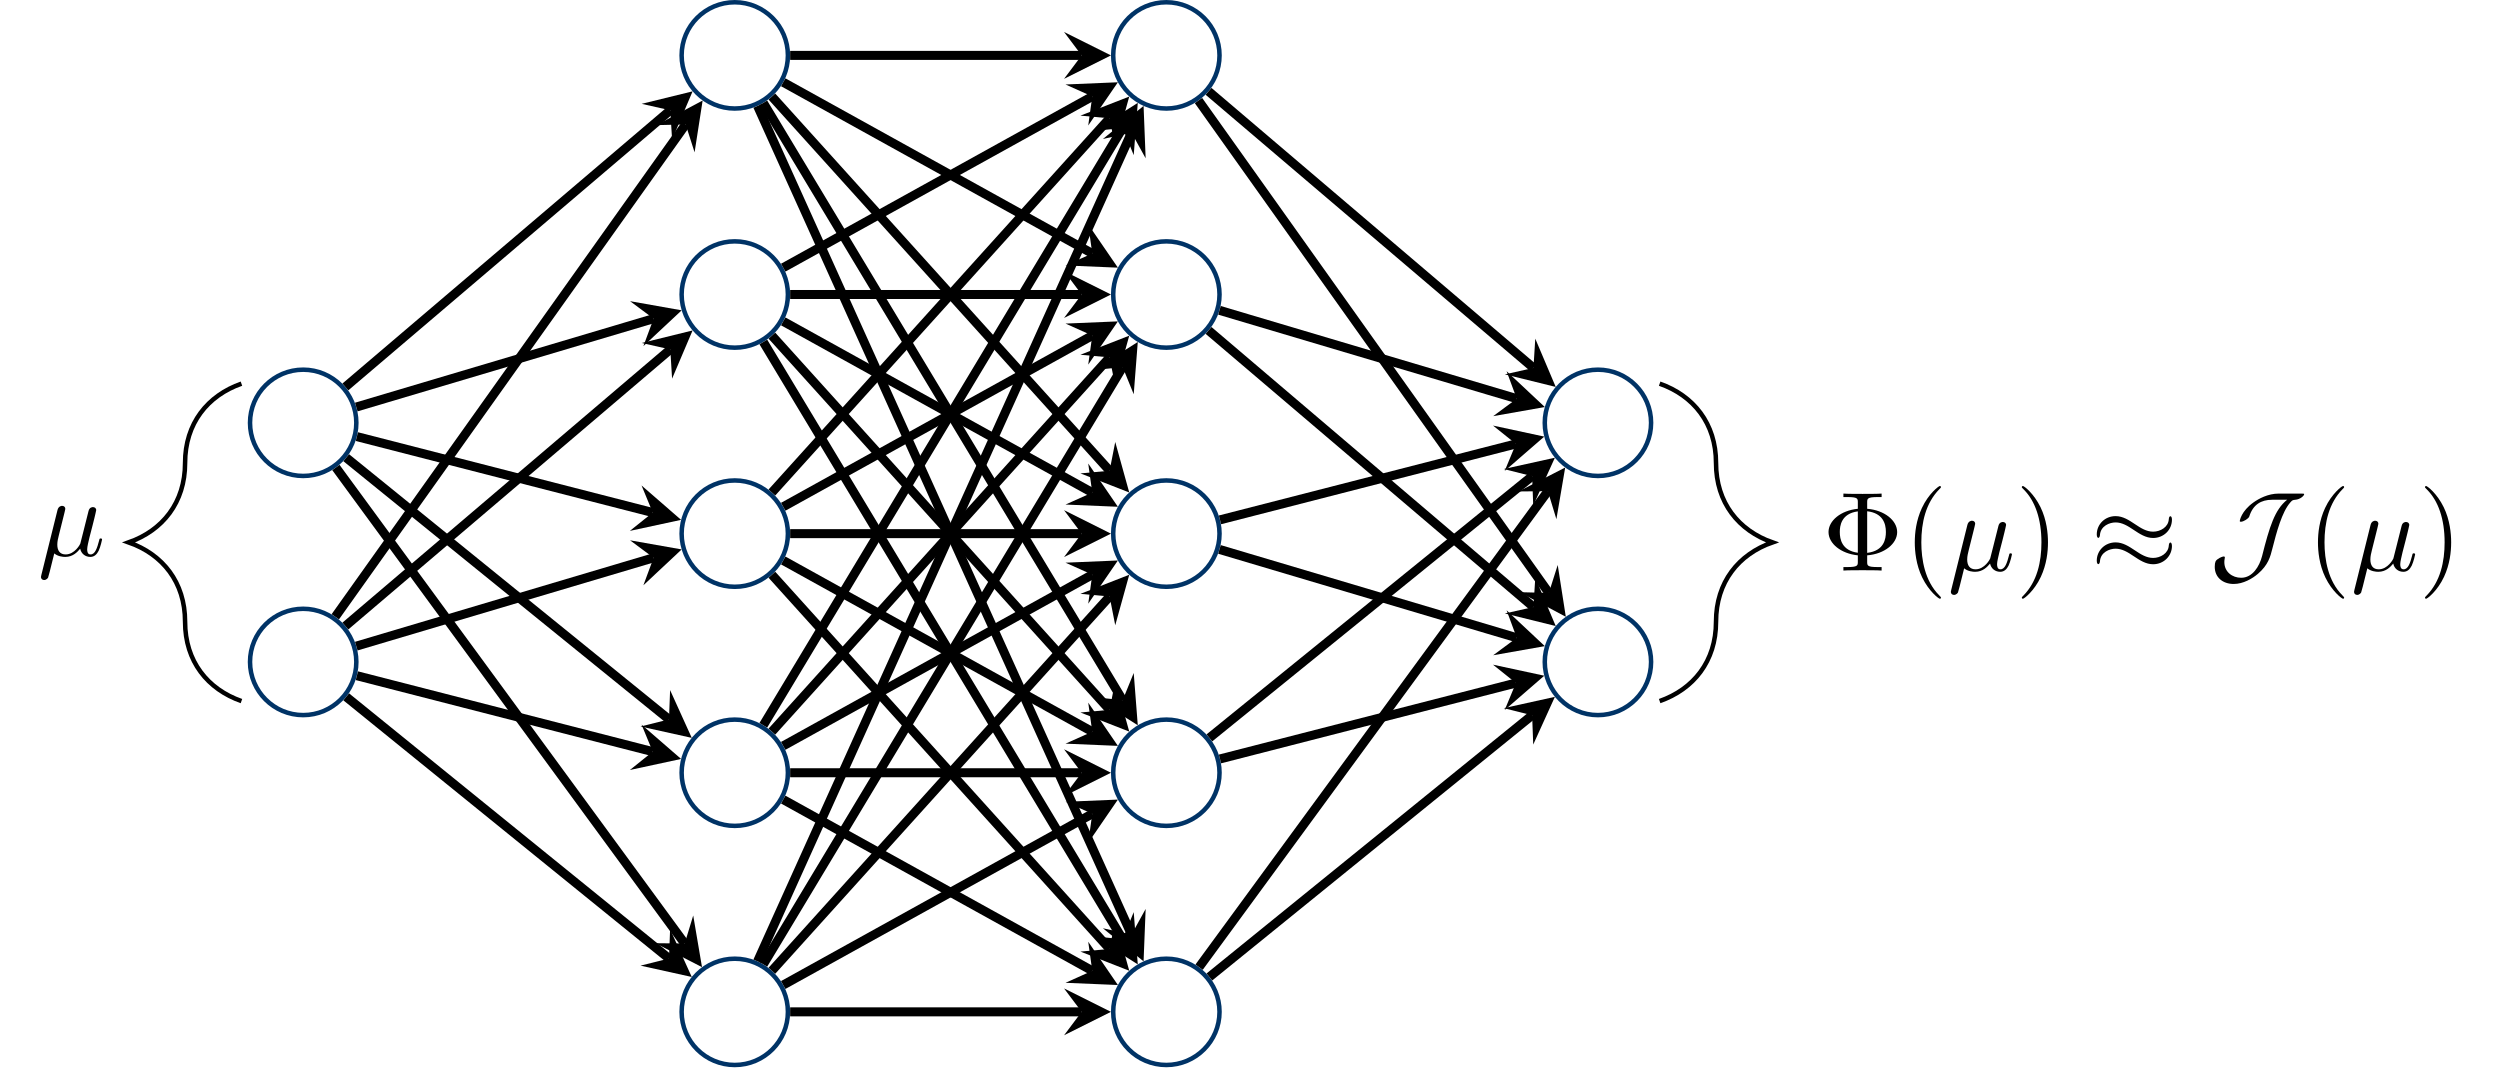
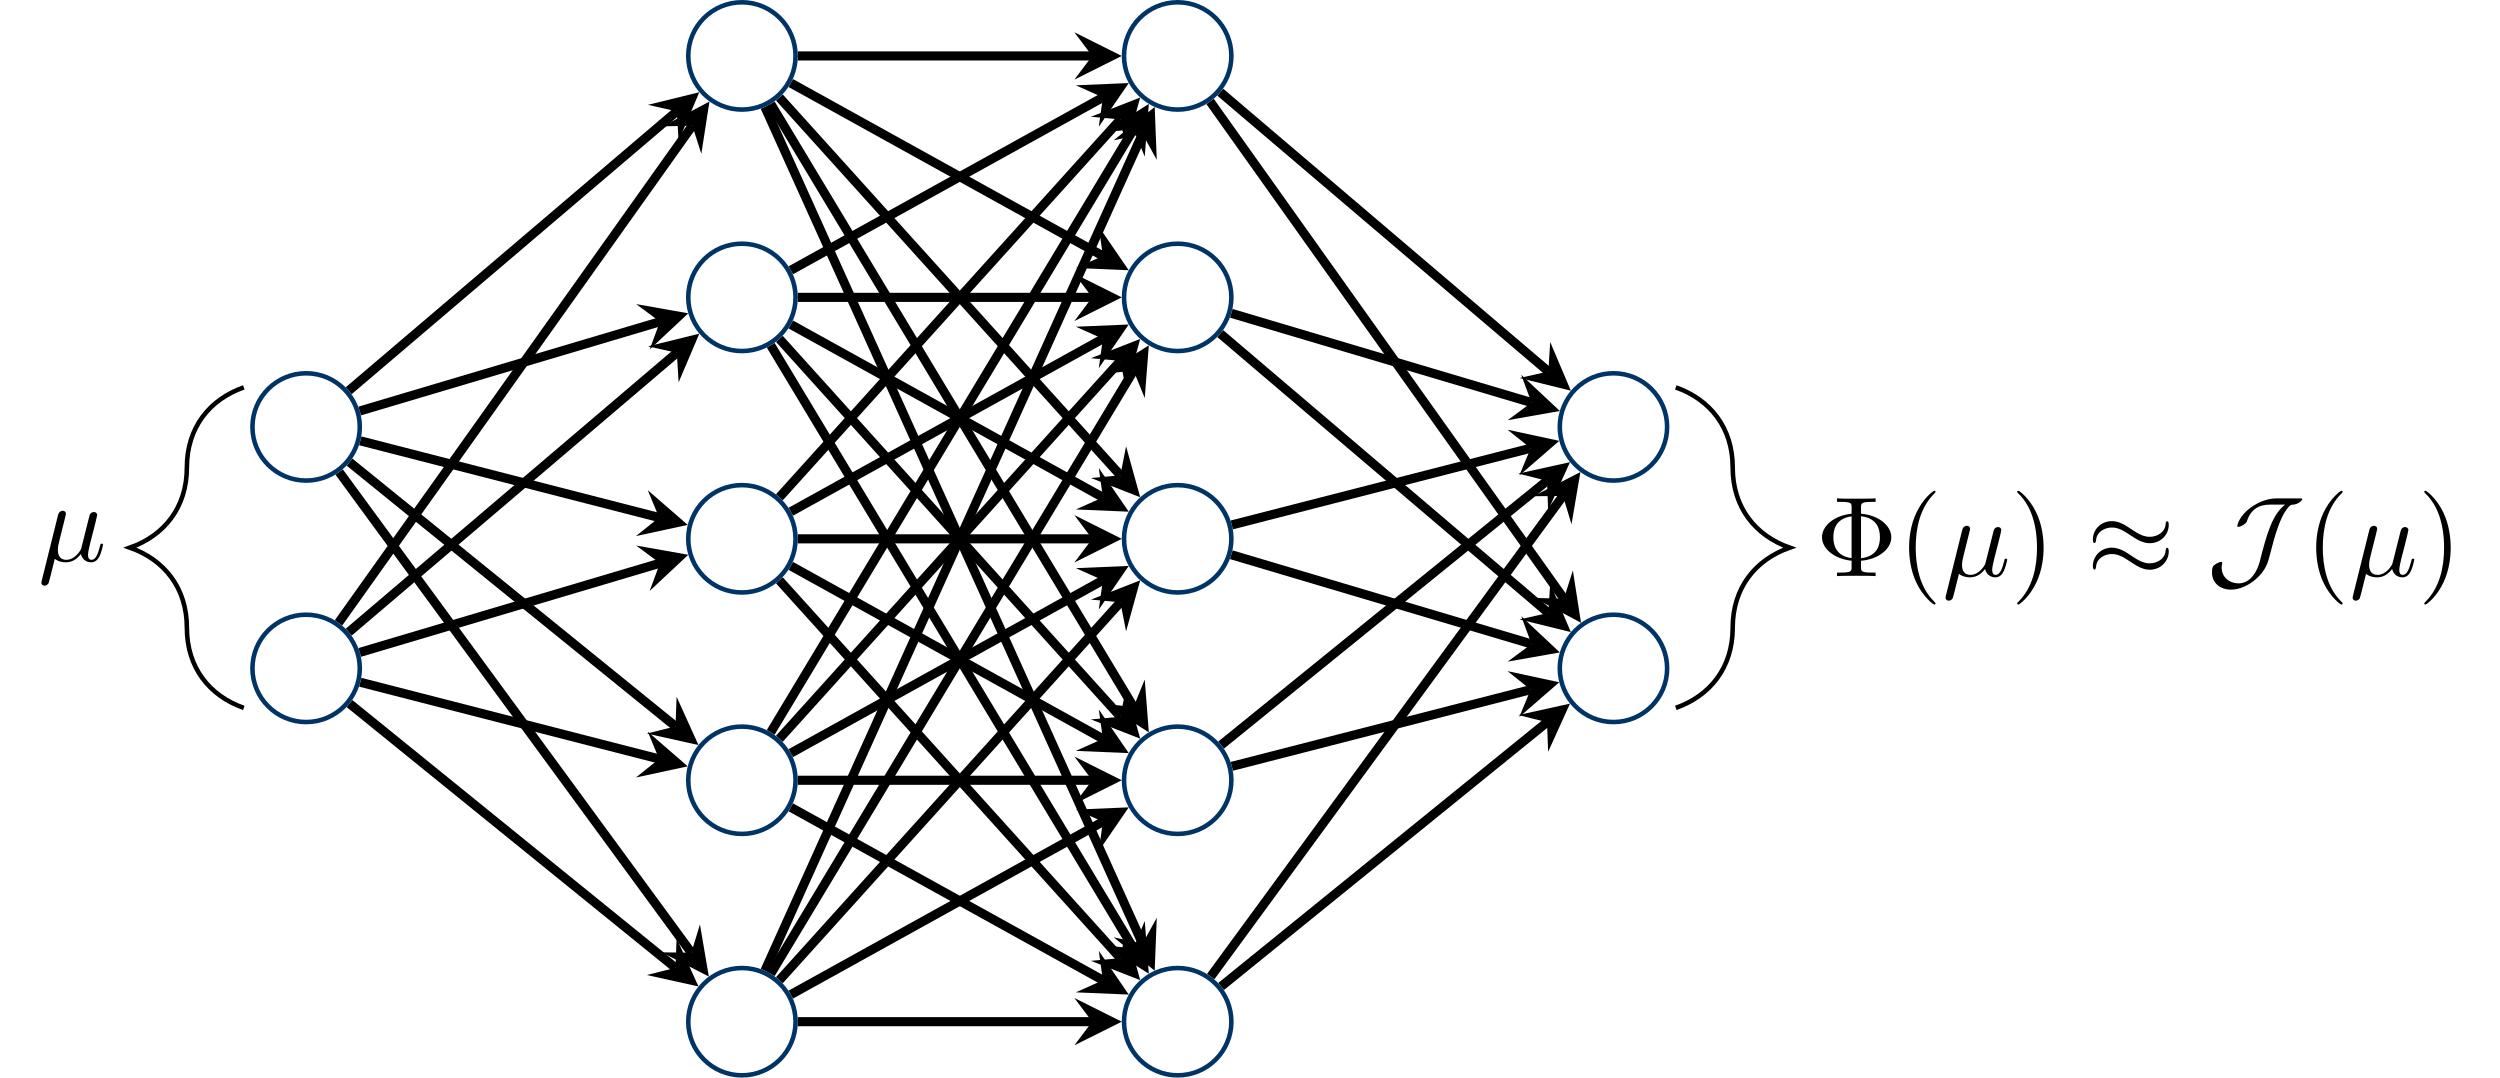
- <svg xmlns="http://www.w3.org/2000/svg" version="1.1" width="220.919pt" height="94.309pt" viewBox="0 -94.309 220.919 94.309">
+ <svg xmlns="http://www.w3.org/2000/svg" version="1.1" width="218.793pt" height="94.309pt" viewBox="0 -94.309 218.793 94.309">
  <g id="page1">
    <g transform="matrix(1 0 0 -1 0 0)">
      <path d="M31.488 56.945C31.488 59.539 29.387 61.641 26.793 61.641C24.199 61.641 22.094 59.539 22.094 56.945C22.094 54.352 24.199 52.25 26.793 52.25C29.387 52.25 31.488 54.352 31.488 56.945Z" stroke="#036" fill="none" stroke-width=".399" />
      <path d="M31.488 35.816C31.488 38.41 29.387 40.512 26.793 40.512C24.199 40.512 22.094 38.41 22.094 35.816C22.094 33.223 24.199 31.117 26.793 31.117C29.387 31.117 31.488 33.223 31.488 35.816Z" stroke="#036" fill="none" stroke-width=".399" stroke-miterlimit="10" />
      <path d="M69.625 68.285C69.625 70.879 67.523 72.981 64.93 72.981C62.336 72.981 60.234 70.879 60.234 68.285C60.234 65.691 62.336 63.586 64.93 63.586C67.523 63.586 69.625 65.691 69.625 68.285Z" stroke="#036" fill="none" stroke-width=".399" stroke-miterlimit="10" />
      <path d="M69.625 89.414C69.625 92.008 67.523 94.109 64.93 94.109C62.336 94.109 60.234 92.008 60.234 89.414C60.234 86.82 62.336 84.719 64.93 84.719C67.523 84.719 69.625 86.82 69.625 89.414Z" stroke="#036" fill="none" stroke-width=".399" stroke-miterlimit="10" />
      <path d="M69.625 47.152C69.625 49.746 67.523 51.852 64.93 51.852C62.336 51.852 60.234 49.746 60.234 47.152C60.234 44.559 62.336 42.457 64.93 42.457C67.523 42.457 69.625 44.559 69.625 47.152Z" stroke="#036" fill="none" stroke-width=".399" stroke-miterlimit="10" />
      <path d="M69.625 26.023C69.625 28.617 67.523 30.719 64.93 30.719C62.336 30.719 60.234 28.617 60.234 26.023C60.234 23.43 62.336 21.328 64.93 21.328C67.523 21.328 69.625 23.43 69.625 26.023Z" stroke="#036" fill="none" stroke-width=".399" stroke-miterlimit="10" />
      <path d="M69.625 4.894C69.625 7.488 67.523 9.59 64.93 9.59C62.336 9.59 60.234 7.488 60.234 4.894C60.234 2.301 62.336 .199 64.93 .199C67.523 .199 69.625 2.301 69.625 4.894Z" stroke="#036" fill="none" stroke-width=".399" stroke-miterlimit="10" />
      <path d="M107.766 68.285C107.766 70.879 105.66 72.981 103.066 72.981C100.473 72.981 98.371 70.879 98.371 68.285C98.371 65.691 100.473 63.586 103.066 63.586C105.66 63.586 107.766 65.691 107.766 68.285Z" stroke="#036" fill="none" stroke-width=".399" stroke-miterlimit="10" />
      <path d="M107.766 89.414C107.766 92.008 105.66 94.109 103.066 94.109C100.473 94.109 98.371 92.008 98.371 89.414C98.371 86.82 100.473 84.719 103.066 84.719C105.66 84.719 107.766 86.82 107.766 89.414Z" stroke="#036" fill="none" stroke-width=".399" stroke-miterlimit="10" />
      <path d="M107.766 47.152C107.766 49.746 105.66 51.852 103.066 51.852C100.473 51.852 98.371 49.746 98.371 47.152C98.371 44.559 100.473 42.457 103.066 42.457C105.66 42.457 107.766 44.559 107.766 47.152Z" stroke="#036" fill="none" stroke-width=".399" stroke-miterlimit="10" />
      <path d="M107.766 26.023C107.766 28.617 105.66 30.719 103.066 30.719C100.473 30.719 98.371 28.617 98.371 26.023C98.371 23.43 100.473 21.328 103.066 21.328C105.66 21.328 107.766 23.43 107.766 26.023Z" stroke="#036" fill="none" stroke-width=".399" stroke-miterlimit="10" />
      <path d="M107.766 4.894C107.766 7.488 105.66 9.59 103.066 9.59C100.473 9.59 98.371 7.488 98.371 4.894C98.371 2.301 100.473 .199 103.066 .199C105.66 .199 107.766 2.301 107.766 4.894Z" stroke="#036" fill="none" stroke-width=".399" stroke-miterlimit="10" />
      <path d="M145.902 35.816C145.902 38.41 143.801 40.512 141.207 40.512S136.508 38.41 136.508 35.816C136.508 33.223 138.613 31.117 141.207 31.117S145.902 33.223 145.902 35.816Z" stroke="#036" fill="none" stroke-width=".399" stroke-miterlimit="10" />
      <path d="M145.902 56.945C145.902 59.539 143.801 61.641 141.207 61.641S136.508 59.539 136.508 56.945C136.508 54.352 138.613 52.25 141.207 52.25S145.902 54.352 145.902 56.945Z" stroke="#036" fill="none" stroke-width=".399" stroke-miterlimit="10" />
      <path d="M30.52 60.117L59.23 84.562" stroke="#000" fill="none" stroke-width=".797" stroke-miterlimit="10" />
      <path d="M61.203 86.238L56.703 85.133L59.231 84.562L59.391 81.977" />
      <path d="M31.484 58.34L57.754 66.152" stroke="#000" fill="none" stroke-width=".797" stroke-miterlimit="10" />
      <path d="M60.238 66.887L55.676 67.695L57.754 66.152L56.855 63.723" />
      <path d="M31.535 55.727L57.68 49.016" stroke="#000" fill="none" stroke-width=".797" stroke-miterlimit="10" />
      <path d="M60.187 48.371L56.691 51.41L57.68 49.016L55.66 47.395" />
      <path d="M30.594 53.863L59.117 30.738" stroke="#000" fill="none" stroke-width=".797" stroke-miterlimit="10" />
      <path d="M61.129 29.105L59.215 33.328L59.117 30.738L56.602 30.109" />
      <path d="M29.684 52.996L60.504 10.934" stroke="#000" fill="none" stroke-width=".797" stroke-miterlimit="10" />
      <path d="M62.035 8.844L61.258 13.41L60.504 10.934L57.914 10.961" />
      <path d="M29.629 39.805L60.59 83.312" stroke="#000" fill="none" stroke-width=".797" stroke-miterlimit="10" />
      <path d="M62.09 85.426L58 83.25L60.59 83.312L61.379 80.848" />
      <path d="M30.52 38.988L59.23 63.43" stroke="#000" fill="none" stroke-width=".797" stroke-miterlimit="10" />
      <path d="M61.203 65.109L56.703 64L59.231 63.43L59.391 60.848" />
      <path d="M31.484 37.211L57.754 45.02" stroke="#000" fill="none" stroke-width=".797" stroke-miterlimit="10" />
      <path d="M60.238 45.758L55.676 46.563L57.754 45.02L56.855 42.59" />
      <path d="M31.535 34.598L57.68 27.887" stroke="#000" fill="none" stroke-width=".797" stroke-miterlimit="10" />
      <path d="M60.187 27.242L56.691 30.277L57.68 27.887L55.66 26.266" />
      <path d="M30.594 32.73L59.117 9.609" stroke="#000" fill="none" stroke-width=".797" stroke-miterlimit="10" />
      <path d="M61.129 7.977L59.215 12.195L59.117 9.609L56.602 8.977" />
      <path d="M69.824 89.414H95.582" stroke="#000" fill="none" stroke-width=".797" stroke-miterlimit="10" />
      <path d="M98.172 89.414L94.027 91.484L95.582 89.414L94.027 87.34" />
      <path d="M69.211 87.039L96.519 71.91" stroke="#000" fill="none" stroke-width=".797" stroke-miterlimit="10" />
      <path d="M98.785 70.656L96.164 74.477L96.52 71.91L94.156 70.852" />
      <path d="M68.211 85.777L98.055 52.711" stroke="#000" fill="none" stroke-width=".797" stroke-miterlimit="10" />
      <path d="M99.789 50.789L98.551 55.254L98.051 52.711L95.473 52.477" />
      <path d="M67.453 85.219L99.207 32.438" stroke="#000" fill="none" stroke-width=".797" stroke-miterlimit="10" />
      <path d="M100.543 30.219L100.184 34.84L99.207 32.437L96.633 32.703" />
      <path d="M66.941 84.949L99.988 11.719" stroke="#000" fill="none" stroke-width=".797" stroke-miterlimit="10" />
      <path d="M101.055 9.355L101.238 13.988L99.988 11.719L97.461 12.281" />
      <path d="M69.211 70.656L96.519 85.785" stroke="#000" fill="none" stroke-width=".797" stroke-miterlimit="10" />
      <path d="M98.785 87.039L94.156 86.844L96.52 85.785L96.164 83.219" />
      <path d="M69.824 68.285H95.582" stroke="#000" fill="none" stroke-width=".797" stroke-miterlimit="10" />
      <path d="M98.172 68.285L94.027 70.355L95.582 68.285L94.027 66.211" />
      <path d="M69.211 65.91L96.519 50.781" stroke="#000" fill="none" stroke-width=".797" stroke-miterlimit="10" />
      <path d="M98.785 49.527L96.164 53.348L96.52 50.781L94.156 49.723" />
      <path d="M68.211 64.648L98.055 31.582" stroke="#000" fill="none" stroke-width=".797" stroke-miterlimit="10" />
      <path d="M99.789 29.66L98.551 34.125L98.051 31.582L95.473 31.348" />
      <path d="M67.453 64.09L99.207 11.309" stroke="#000" fill="none" stroke-width=".797" stroke-miterlimit="10" />
      <path d="M100.543 9.09L100.184 13.707L99.207 11.309L96.633 11.57" />
      <path d="M68.211 50.789L98.055 83.856" stroke="#000" fill="none" stroke-width=".797" stroke-miterlimit="10" />
      <path d="M99.789 85.777L95.473 84.09L98.051 83.855L98.551 81.313" />
      <path d="M69.211 49.527L96.519 64.656" stroke="#000" fill="none" stroke-width=".797" stroke-miterlimit="10" />
      <path d="M98.785 65.91L94.156 65.715L96.52 64.656L96.164 62.09" />
      <path d="M69.824 47.152H95.582" stroke="#000" fill="none" stroke-width=".797" stroke-miterlimit="10" />
      <path d="M98.172 47.152L94.027 49.227L95.582 47.152L94.027 45.082" />
      <path d="M69.211 44.781L96.519 29.652" stroke="#000" fill="none" stroke-width=".797" stroke-miterlimit="10" />
      <path d="M98.785 28.398L96.164 32.219L96.52 29.652L94.156 28.594" />
      <path d="M68.211 43.52L98.055 10.453" stroke="#000" fill="none" stroke-width=".797" stroke-miterlimit="10" />
      <path d="M99.789 8.527L98.551 12.992L98.051 10.453L95.473 10.219" />
      <path d="M67.453 30.219L99.207 83" stroke="#000" fill="none" stroke-width=".797" stroke-miterlimit="10" />
      <path d="M100.543 85.219L96.633 82.734L99.207 83L100.184 80.598" />
      <path d="M68.211 29.66L98.055 62.727" stroke="#000" fill="none" stroke-width=".797" stroke-miterlimit="10" />
      <path d="M99.789 64.648L95.473 62.961L98.051 62.727L98.551 60.184" />
      <path d="M69.211 28.398L96.519 43.527" stroke="#000" fill="none" stroke-width=".797" stroke-miterlimit="10" />
      <path d="M98.785 44.781L94.156 44.586L96.52 43.527L96.164 40.961" />
      <path d="M69.824 26.023H95.582" stroke="#000" fill="none" stroke-width=".797" stroke-miterlimit="10" />
      <path d="M98.172 26.023L94.027 28.098L95.582 26.023L94.027 23.953" />
      <path d="M69.211 23.652L96.519 8.523" stroke="#000" fill="none" stroke-width=".797" stroke-miterlimit="10" />
      <path d="M98.785 7.266L96.164 11.09L96.52 8.523L94.156 7.461" />
      <path d="M66.941 9.355L99.988 82.59" stroke="#000" fill="none" stroke-width=".797" stroke-miterlimit="10" />
      <path d="M101.055 84.949L97.461 82.027L99.988 82.59L101.238 80.32" />
      <path d="M67.453 9.09L99.207 61.871" stroke="#000" fill="none" stroke-width=".797" stroke-miterlimit="10" />
      <path d="M100.543 64.09L96.633 61.606L99.207 61.871L100.184 59.469" />
      <path d="M68.211 8.527L98.055 41.598" stroke="#000" fill="none" stroke-width=".797" stroke-miterlimit="10" />
      <path d="M99.789 43.52L95.473 41.832L98.051 41.598L98.551 39.055" />
      <path d="M69.211 7.266L96.519 22.395" stroke="#000" fill="none" stroke-width=".797" stroke-miterlimit="10" />
      <path d="M98.785 23.652L94.156 23.457L96.52 22.395L96.164 19.832" />
      <path d="M69.824 4.894H95.582" stroke="#000" fill="none" stroke-width=".797" stroke-miterlimit="10" />
      <path d="M98.172 4.895L94.027 6.965L95.582 4.895L94.027 2.824" />
      <path d="M106.797 86.238L135.508 61.797" stroke="#000" fill="none" stroke-width=".797" stroke-miterlimit="10" />
      <path d="M137.476 60.117L135.668 64.383L135.508 61.797L132.98 61.227" />
      <path d="M105.906 85.426L136.867 41.914" stroke="#000" fill="none" stroke-width=".797" stroke-miterlimit="10" />
      <path d="M138.367 39.805L137.652 44.383L136.867 41.914L134.277 41.98" />
      <path d="M107.762 66.887L134.031 59.078" stroke="#000" fill="none" stroke-width=".797" stroke-miterlimit="10" />
      <path d="M136.512 58.34L133.133 61.508L134.031 59.078L131.949 57.535" />
      <path d="M106.797 65.109L135.508 40.668" stroke="#000" fill="none" stroke-width=".797" stroke-miterlimit="10" />
      <path d="M137.476 38.988L135.668 43.254L135.508 40.668L132.98 40.098" />
      <path d="M107.809 48.371L133.957 55.082" stroke="#000" fill="none" stroke-width=".797" stroke-miterlimit="10" />
      <path d="M136.464 55.727L131.933 56.703L133.957 55.082L132.964 52.691" />
      <path d="M107.762 45.758L134.031 37.949" stroke="#000" fill="none" stroke-width=".797" stroke-miterlimit="10" />
      <path d="M136.512 37.211L133.133 40.379L134.031 37.949L131.949 36.406" />
      <path d="M106.871 29.105L135.391 52.23" stroke="#000" fill="none" stroke-width=".797" stroke-miterlimit="10" />
      <path d="M137.402 53.863L132.879 52.863L135.39 52.23L135.488 49.641" />
      <path d="M107.809 27.242L133.957 33.953" stroke="#000" fill="none" stroke-width=".797" stroke-miterlimit="10" />
      <path d="M136.464 34.598L131.933 35.574L133.957 33.953L132.964 31.562" />
      <path d="M105.961 8.844L136.781 50.906" stroke="#000" fill="none" stroke-width=".797" stroke-miterlimit="10" />
      <path d="M138.313 52.996L134.192 50.879L136.782 50.906L137.535 48.43" />
      <path d="M106.871 7.977L135.391 31.102" stroke="#000" fill="none" stroke-width=".797" stroke-miterlimit="10" />
      <path d="M137.402 32.731L132.879 31.731L135.39 31.102L135.488 28.512" />
      <path d="M21.336 60.406C18.348 59.355 16.355 56.898 16.355 53.395C16.355 49.887 14.363 47.434 11.375 46.379C14.363 45.328 16.355 42.875 16.355 39.367C16.355 35.859 18.348 33.406 21.336 32.355" stroke="#000" fill="none" stroke-width=".399" stroke-miterlimit="10" />
      <path d="M5.622 48.701C5.672 48.911 5.771 49.289 5.771 49.339C5.771 49.508 5.652 49.608 5.483 49.608C5.453 49.608 5.174 49.598 5.084 49.249L3.65 43.482C3.62 43.362 3.62 43.342 3.62 43.322C3.62 43.173 3.729 43.053 3.899 43.053C4.108 43.053 4.228 43.233 4.247 43.262C4.287 43.352 4.417 43.87 4.795 45.404C5.114 45.135 5.562 45.095 5.762 45.095C6.459 45.095 6.847 45.544 7.086 45.822C7.176 45.374 7.544 45.095 7.983 45.095C8.332 45.095 8.561 45.325 8.72 45.643C8.889 46.002 9.019 46.61 9.019 46.629C9.019 46.729 8.929 46.729 8.899 46.729C8.8 46.729 8.79 46.689 8.76 46.55C8.59 45.902 8.411 45.315 8.003 45.315C7.734 45.315 7.704 45.573 7.704 45.773C7.704 45.992 7.823 46.46 7.903 46.809L8.182 47.885C8.212 48.034 8.312 48.412 8.351 48.562C8.401 48.791 8.501 49.17 8.501 49.229C8.501 49.409 8.361 49.498 8.212 49.498C8.162 49.498 7.903 49.488 7.823 49.15L7.355 47.287C7.236 46.789 7.126 46.37 7.096 46.271C7.086 46.221 6.608 45.315 5.801 45.315C5.303 45.315 5.064 45.643 5.064 46.181C5.064 46.47 5.134 46.749 5.204 47.028L5.622 48.701Z" />
      <path d="M146.66 60.406C149.648 59.355 151.641 56.898 151.641 53.395C151.641 49.887 153.633 47.434 156.621 46.379C153.633 45.328 151.641 42.875 151.641 39.367C151.641 35.859 149.648 33.406 146.66 32.355" stroke="#000" fill="none" stroke-width=".399" stroke-miterlimit="10" />
-       <path d="M164.998 45.235C166.542 45.354 167.648 46.281 167.648 47.287C167.648 48.323 166.513 49.229 164.998 49.349V49.907C164.998 50.245 164.998 50.385 165.945 50.385H166.274V50.693C165.915 50.664 164.998 50.664 164.59 50.664C164.182 50.664 163.255 50.664 162.897 50.693V50.385H163.226C164.172 50.385 164.172 50.255 164.172 49.907V49.349C162.648 49.199 161.582 48.283 161.582 47.297C161.582 46.271 162.687 45.384 164.172 45.235V44.677C164.172 44.338 164.172 44.199 163.226 44.199H162.897V43.89C163.255 43.92 164.172 43.92 164.58 43.92S165.915 43.92 166.274 43.89V44.199H165.945C164.998 44.199 164.998 44.328 164.998 44.677V45.235ZM164.172 45.464C162.757 45.653 162.578 46.669 162.578 47.287C162.578 47.805 162.677 48.92 164.172 49.12V45.464ZM164.998 49.13C166.373 48.97 166.652 48.054 166.652 47.297C166.652 46.699 166.503 45.633 164.998 45.454V49.13ZM171.516 41.499C171.516 41.529 171.516 41.549 171.347 41.718C170.102 42.973 169.783 44.856 169.783 46.38C169.783 48.113 170.161 49.847 171.387 51.092C171.516 51.212 171.516 51.232 171.516 51.261C171.516 51.331 171.476 51.361 171.417 51.361C171.317 51.361 170.421 50.683 169.833 49.418C169.325 48.323 169.205 47.217 169.205 46.38C169.205 45.603 169.315 44.398 169.863 43.273C170.46 42.047 171.317 41.4 171.417 41.4C171.476 41.4 171.516 41.43 171.516 41.499Z" />
-       <path d="M174.394 47.386C174.444 47.596 174.543 47.974 174.543 48.024C174.543 48.193 174.424 48.293 174.255 48.293C174.225 48.293 173.946 48.283 173.856 47.934L172.422 42.167C172.392 42.047 172.392 42.027 172.392 42.007C172.392 41.858 172.501 41.738 172.671 41.738C172.88 41.738 173 41.918 173.019 41.948C173.059 42.037 173.189 42.555 173.567 44.089C173.886 43.82 174.334 43.78 174.534 43.78C175.231 43.78 175.619 44.229 175.858 44.508C175.948 44.059 176.316 43.78 176.755 43.78C177.104 43.78 177.333 44.01 177.492 44.328C177.661 44.687 177.791 45.295 177.791 45.314C177.791 45.414 177.701 45.414 177.671 45.414C177.572 45.414 177.562 45.374 177.532 45.235C177.362 44.587 177.183 44 176.775 44C176.506 44 176.476 44.258 176.476 44.458C176.476 44.677 176.596 45.145 176.675 45.494L176.954 46.57C176.984 46.719 177.084 47.098 177.123 47.247C177.173 47.476 177.273 47.855 177.273 47.914C177.273 48.094 177.133 48.183 176.984 48.183C176.934 48.183 176.675 48.173 176.596 47.835L176.127 45.972C176.008 45.474 175.898 45.055 175.868 44.956C175.858 44.906 175.38 44 174.573 44C174.075 44 173.836 44.328 173.836 44.866C173.836 45.155 173.906 45.434 173.976 45.713L174.394 47.386Z" />
-       <path d="M180.975 46.38C180.975 47.157 180.865 48.363 180.317 49.488C179.72 50.713 178.863 51.361 178.764 51.361C178.704 51.361 178.664 51.321 178.664 51.261C178.664 51.232 178.664 51.212 178.853 51.032C179.829 50.046 180.397 48.462 180.397 46.38C180.397 44.677 180.029 42.924 178.793 41.669C178.664 41.549 178.664 41.529 178.664 41.499C178.664 41.44 178.704 41.4 178.764 41.4C178.863 41.4 179.759 42.077 180.347 43.342C180.855 44.438 180.975 45.543 180.975 46.38Z" />
-       <path d="M191.93 48.393C191.93 48.602 191.86 48.691 191.791 48.691C191.751 48.691 191.661 48.652 191.651 48.423C191.611 47.735 190.914 47.327 190.266 47.327C189.689 47.327 189.191 47.635 188.673 47.984C188.135 48.343 187.597 48.701 186.949 48.701C186.023 48.701 185.286 47.994 185.286 47.078C185.286 46.858 185.366 46.779 185.425 46.779C185.525 46.779 185.565 46.968 185.565 47.008C185.615 47.845 186.431 48.143 186.949 48.143C187.527 48.143 188.025 47.835 188.543 47.486C189.081 47.128 189.619 46.769 190.266 46.769C191.193 46.769 191.93 47.476 191.93 48.393ZM191.93 46.062C191.93 46.35 191.811 46.37 191.791 46.37C191.751 46.37 191.661 46.321 191.651 46.101C191.611 45.414 190.914 45.006 190.266 45.006C189.689 45.006 189.191 45.314 188.673 45.663C188.135 46.022 187.597 46.38 186.949 46.38C186.023 46.38 185.286 45.673 185.286 44.757C185.286 44.538 185.366 44.458 185.425 44.458C185.525 44.458 185.565 44.647 185.565 44.687C185.615 45.524 186.431 45.823 186.949 45.823C187.527 45.823 188.025 45.514 188.543 45.165C189.081 44.807 189.619 44.448 190.266 44.448C191.213 44.448 191.93 45.185 191.93 46.062Z" />
-       <path d="M201.37 50.693C200.414 50.693 199.587 50.235 199.129 49.907C198.043 49.13 197.923 48.293 197.923 48.273C197.923 48.203 197.983 48.203 198.023 48.203C198.252 48.203 198.7 48.482 198.76 48.662C199.089 49.717 199.806 50.146 200.782 50.146H202.107C201.011 49.269 200.553 47.765 199.896 45.175C199.656 44.249 199.049 43.253 198.043 43.253C197.266 43.253 196.559 43.77 196.559 44.637C196.559 44.836 196.608 45.006 196.608 45.046C196.608 45.075 196.598 45.135 196.509 45.135C196.449 45.135 196.22 45.085 195.941 44.876C195.821 44.787 195.712 44.687 195.712 44.219C195.712 43.302 196.409 42.705 197.385 42.705C198.232 42.705 199.039 43.183 199.527 43.601C200.443 44.388 200.623 45.115 200.802 45.823C201.171 47.267 201.649 49.08 202.396 49.917C202.555 50.096 202.595 50.126 202.824 50.146C203.273 50.176 203.611 50.514 203.611 50.624C203.611 50.683 203.601 50.693 203.382 50.693H201.37Z" />
-       <path d="M207.144 41.499C207.144 41.529 207.144 41.549 206.975 41.718C205.73 42.973 205.411 44.856 205.411 46.38C205.411 48.113 205.79 49.847 207.015 51.092C207.144 51.212 207.144 51.232 207.144 51.261C207.144 51.331 207.104 51.361 207.045 51.361C206.945 51.361 206.049 50.683 205.461 49.418C204.953 48.323 204.833 47.217 204.833 46.38C204.833 45.603 204.943 44.398 205.491 43.273C206.088 42.047 206.945 41.4 207.045 41.4C207.104 41.4 207.144 41.43 207.144 41.499Z" />
-       <path d="M210.022 47.386C210.072 47.596 210.171 47.974 210.171 48.024C210.171 48.193 210.052 48.293 209.883 48.293C209.853 48.293 209.574 48.283 209.484 47.934L208.05 42.167C208.02 42.047 208.02 42.027 208.02 42.007C208.02 41.858 208.129 41.738 208.299 41.738C208.508 41.738 208.628 41.918 208.647 41.948C208.687 42.037 208.817 42.555 209.195 44.089C209.514 43.82 209.962 43.78 210.162 43.78C210.859 43.78 211.247 44.229 211.486 44.508C211.576 44.059 211.944 43.78 212.383 43.78C212.732 43.78 212.961 44.01 213.12 44.328C213.289 44.687 213.419 45.295 213.419 45.314C213.419 45.414 213.329 45.414 213.299 45.414C213.2 45.414 213.19 45.374 213.16 45.235C212.99 44.587 212.811 44 212.403 44C212.134 44 212.104 44.258 212.104 44.458C212.104 44.677 212.224 45.145 212.303 45.494L212.582 46.57C212.612 46.719 212.712 47.098 212.751 47.247C212.801 47.476 212.901 47.855 212.901 47.914C212.901 48.094 212.761 48.183 212.612 48.183C212.562 48.183 212.303 48.173 212.224 47.835L211.755 45.972C211.636 45.474 211.526 45.055 211.496 44.956C211.486 44.906 211.008 44 210.201 44C209.703 44 209.464 44.328 209.464 44.866C209.464 45.155 209.534 45.434 209.604 45.713L210.022 47.386Z" />
-       <path d="M216.603 46.38C216.603 47.157 216.493 48.363 215.945 49.488C215.348 50.713 214.491 51.361 214.391 51.361C214.331 51.361 214.292 51.321 214.292 51.261C214.292 51.232 214.292 51.212 214.481 51.032C215.457 50.046 216.025 48.462 216.025 46.38C216.025 44.677 215.656 42.924 214.421 41.669C214.292 41.549 214.292 41.529 214.292 41.499C214.292 41.44 214.331 41.4 214.391 41.4C214.491 41.4 215.387 42.077 215.975 43.342C216.483 44.438 216.603 45.543 216.603 46.38Z" />
+       <path d="M162.872 45.235C164.416 45.354 165.522 46.281 165.522 47.287C165.522 48.323 164.387 49.229 162.872 49.349V49.907C162.872 50.245 162.872 50.385 163.819 50.385H164.148V50.693C163.789 50.664 162.872 50.664 162.464 50.664C162.056 50.664 161.129 50.664 160.771 50.693V50.385H161.1C162.046 50.385 162.046 50.255 162.046 49.907V49.349C160.522 49.199 159.456 48.283 159.456 47.297C159.456 46.271 160.561 45.384 162.046 45.235V44.677C162.046 44.338 162.046 44.199 161.1 44.199H160.771V43.89C161.129 43.92 162.046 43.92 162.454 43.92S163.789 43.92 164.148 43.89V44.199H163.819C162.872 44.199 162.872 44.328 162.872 44.677V45.235ZM162.046 45.464C160.631 45.653 160.452 46.669 160.452 47.287C160.452 47.805 160.551 48.92 162.046 49.12V45.464ZM162.872 49.13C164.247 48.97 164.526 48.054 164.526 47.297C164.526 46.699 164.377 45.633 162.872 45.454V49.13ZM169.39 41.499C169.39 41.529 169.39 41.549 169.221 41.718C167.976 42.973 167.657 44.856 167.657 46.38C167.657 48.113 168.036 49.847 169.261 51.092C169.39 51.212 169.39 51.232 169.39 51.261C169.39 51.331 169.35 51.361 169.291 51.361C169.191 51.361 168.295 50.683 167.707 49.418C167.199 48.323 167.079 47.217 167.079 46.38C167.079 45.603 167.189 44.398 167.737 43.273C168.334 42.047 169.191 41.4 169.291 41.4C169.35 41.4 169.39 41.43 169.39 41.499Z" />
+       <path d="M172.269 47.386C172.319 47.596 172.418 47.974 172.418 48.024C172.418 48.193 172.299 48.293 172.13 48.293C172.1 48.293 171.821 48.283 171.731 47.934L170.297 42.167C170.267 42.047 170.267 42.027 170.267 42.007C170.267 41.858 170.376 41.738 170.546 41.738C170.755 41.738 170.875 41.918 170.894 41.948C170.934 42.037 171.064 42.555 171.442 44.089C171.761 43.82 172.209 43.78 172.409 43.78C173.106 43.78 173.494 44.229 173.733 44.508C173.823 44.059 174.191 43.78 174.63 43.78C174.979 43.78 175.208 44.01 175.367 44.328C175.536 44.687 175.666 45.295 175.666 45.314C175.666 45.414 175.576 45.414 175.546 45.414C175.447 45.414 175.437 45.374 175.407 45.235C175.237 44.587 175.058 44 174.65 44C174.381 44 174.351 44.258 174.351 44.458C174.351 44.677 174.471 45.145 174.55 45.494L174.829 46.57C174.859 46.719 174.959 47.098 174.998 47.247C175.048 47.476 175.148 47.855 175.148 47.914C175.148 48.094 175.008 48.183 174.859 48.183C174.809 48.183 174.55 48.173 174.471 47.835L174.002 45.972C173.883 45.474 173.773 45.055 173.743 44.956C173.733 44.906 173.255 44 172.448 44C171.95 44 171.711 44.328 171.711 44.866C171.711 45.155 171.781 45.434 171.851 45.713L172.269 47.386Z" />
+       <path d="M178.85 46.38C178.85 47.157 178.74 48.363 178.192 49.488C177.595 50.713 176.738 51.361 176.639 51.361C176.579 51.361 176.539 51.321 176.539 51.261C176.539 51.232 176.539 51.212 176.728 51.032C177.704 50.046 178.272 48.462 178.272 46.38C178.272 44.677 177.904 42.924 176.668 41.669C176.539 41.549 176.539 41.529 176.539 41.499C176.539 41.44 176.579 41.4 176.639 41.4C176.738 41.4 177.634 42.077 178.222 43.342C178.73 44.438 178.85 45.543 178.85 46.38Z" />
+       <path d="M189.804 48.393C189.804 48.602 189.734 48.691 189.665 48.691C189.625 48.691 189.535 48.652 189.525 48.423C189.485 47.735 188.788 47.327 188.14 47.327C187.563 47.327 187.065 47.635 186.547 47.984C186.009 48.343 185.471 48.701 184.823 48.701C183.897 48.701 183.16 47.994 183.16 47.078C183.16 46.858 183.24 46.779 183.299 46.779C183.399 46.779 183.439 46.968 183.439 47.008C183.489 47.845 184.305 48.143 184.823 48.143C185.401 48.143 185.899 47.835 186.417 47.486C186.955 47.128 187.493 46.769 188.14 46.769C189.067 46.769 189.804 47.476 189.804 48.393ZM189.804 46.062C189.804 46.35 189.685 46.37 189.665 46.37C189.625 46.37 189.535 46.321 189.525 46.101C189.485 45.414 188.788 45.006 188.14 45.006C187.563 45.006 187.065 45.314 186.547 45.663C186.009 46.022 185.471 46.38 184.823 46.38C183.897 46.38 183.16 45.673 183.16 44.757C183.16 44.538 183.24 44.458 183.299 44.458C183.399 44.458 183.439 44.647 183.439 44.687C183.489 45.524 184.305 45.823 184.823 45.823C185.401 45.823 185.899 45.514 186.417 45.165C186.955 44.807 187.493 44.448 188.14 44.448C189.087 44.448 189.804 45.185 189.804 46.062Z" />
+       <path d="M199.244 50.693C198.288 50.693 197.461 50.235 197.003 49.907C195.917 49.13 195.797 48.293 195.797 48.273C195.797 48.203 195.857 48.203 195.897 48.203C196.126 48.203 196.574 48.482 196.634 48.662C196.963 49.717 197.68 50.146 198.656 50.146H199.981C198.885 49.269 198.427 47.765 197.77 45.175C197.53 44.249 196.923 43.253 195.917 43.253C195.14 43.253 194.433 43.77 194.433 44.637C194.433 44.836 194.482 45.006 194.482 45.046C194.482 45.075 194.472 45.135 194.383 45.135C194.323 45.135 194.094 45.085 193.815 44.876C193.696 44.787 193.586 44.687 193.586 44.219C193.586 43.302 194.283 42.705 195.259 42.705C196.106 42.705 196.913 43.183 197.401 43.601C198.317 44.388 198.497 45.115 198.676 45.823C199.045 47.267 199.523 49.08 200.27 49.917C200.429 50.096 200.469 50.126 200.698 50.146C201.147 50.176 201.485 50.514 201.485 50.624C201.485 50.683 201.475 50.693 201.256 50.693H199.244Z" />
+       <path d="M205.018 41.499C205.018 41.529 205.018 41.549 204.849 41.718C203.604 42.973 203.285 44.856 203.285 46.38C203.285 48.113 203.664 49.847 204.889 51.092C205.018 51.212 205.018 51.232 205.018 51.261C205.018 51.331 204.978 51.361 204.919 51.361C204.819 51.361 203.923 50.683 203.335 49.418C202.827 48.323 202.707 47.217 202.707 46.38C202.707 45.603 202.817 44.398 203.365 43.273C203.962 42.047 204.819 41.4 204.919 41.4C204.978 41.4 205.018 41.43 205.018 41.499Z" />
+       <path d="M207.896 47.386C207.946 47.596 208.045 47.974 208.045 48.024C208.045 48.193 207.926 48.293 207.757 48.293C207.727 48.293 207.448 48.283 207.358 47.934L205.924 42.167C205.894 42.047 205.894 42.027 205.894 42.007C205.894 41.858 206.003 41.738 206.173 41.738C206.382 41.738 206.502 41.918 206.521 41.948C206.561 42.037 206.691 42.555 207.069 44.089C207.388 43.82 207.836 43.78 208.036 43.78C208.733 43.78 209.121 44.229 209.36 44.508C209.45 44.059 209.818 43.78 210.257 43.78C210.606 43.78 210.835 44.01 210.994 44.328C211.163 44.687 211.293 45.295 211.293 45.314C211.293 45.414 211.203 45.414 211.173 45.414C211.074 45.414 211.064 45.374 211.034 45.235C210.864 44.587 210.685 44 210.277 44C210.008 44 209.978 44.258 209.978 44.458C209.978 44.677 210.097 45.145 210.177 45.494L210.456 46.57C210.486 46.719 210.586 47.098 210.625 47.247C210.675 47.476 210.775 47.855 210.775 47.914C210.775 48.094 210.635 48.183 210.486 48.183C210.436 48.183 210.177 48.173 210.097 47.835L209.629 45.972C209.51 45.474 209.4 45.055 209.37 44.956C209.36 44.906 208.882 44 208.075 44C207.577 44 207.338 44.328 207.338 44.866C207.338 45.155 207.408 45.434 207.478 45.713L207.896 47.386Z" />
+       <path d="M214.477 46.38C214.477 47.157 214.367 48.363 213.819 49.488C213.222 50.713 212.365 51.361 212.265 51.361C212.205 51.361 212.166 51.321 212.166 51.261C212.166 51.232 212.166 51.212 212.355 51.032C213.331 50.046 213.899 48.462 213.899 46.38C213.899 44.677 213.53 42.924 212.295 41.669C212.166 41.549 212.166 41.529 212.166 41.499C212.166 41.44 212.205 41.4 212.265 41.4C212.365 41.4 213.261 42.077 213.849 43.342C214.357 44.438 214.477 45.543 214.477 46.38Z" />
    </g>
  </g>
</svg>
